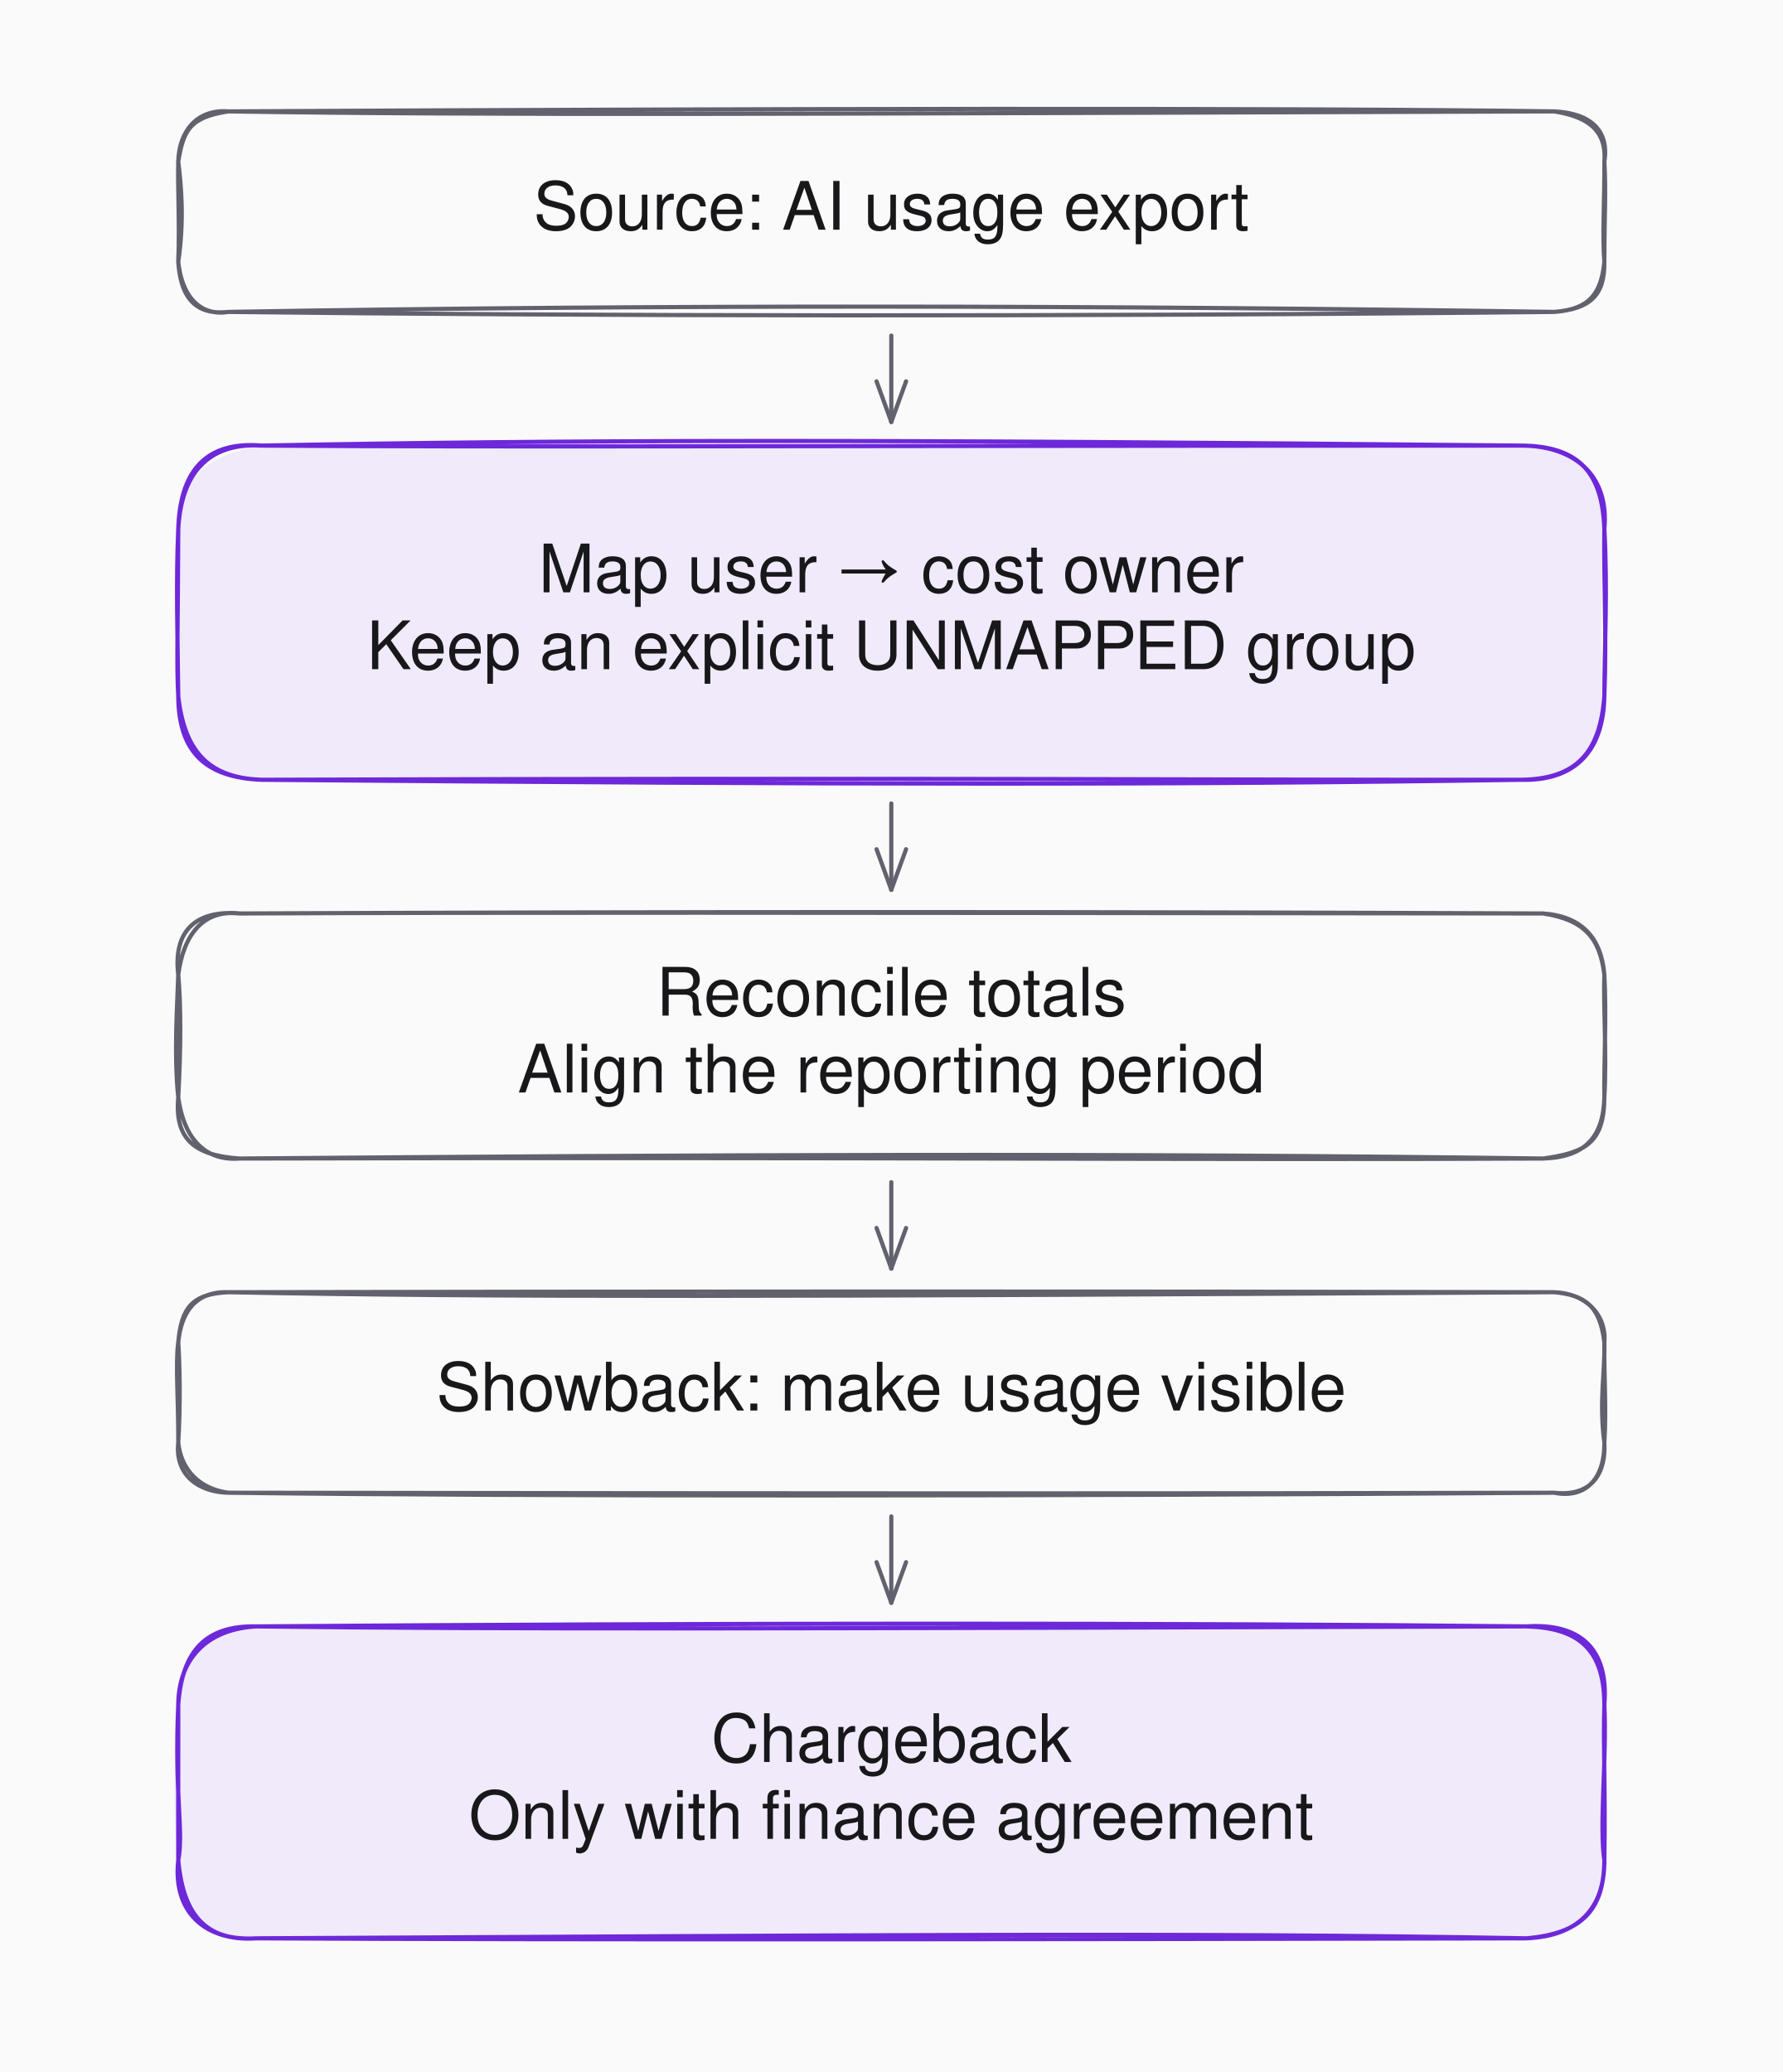
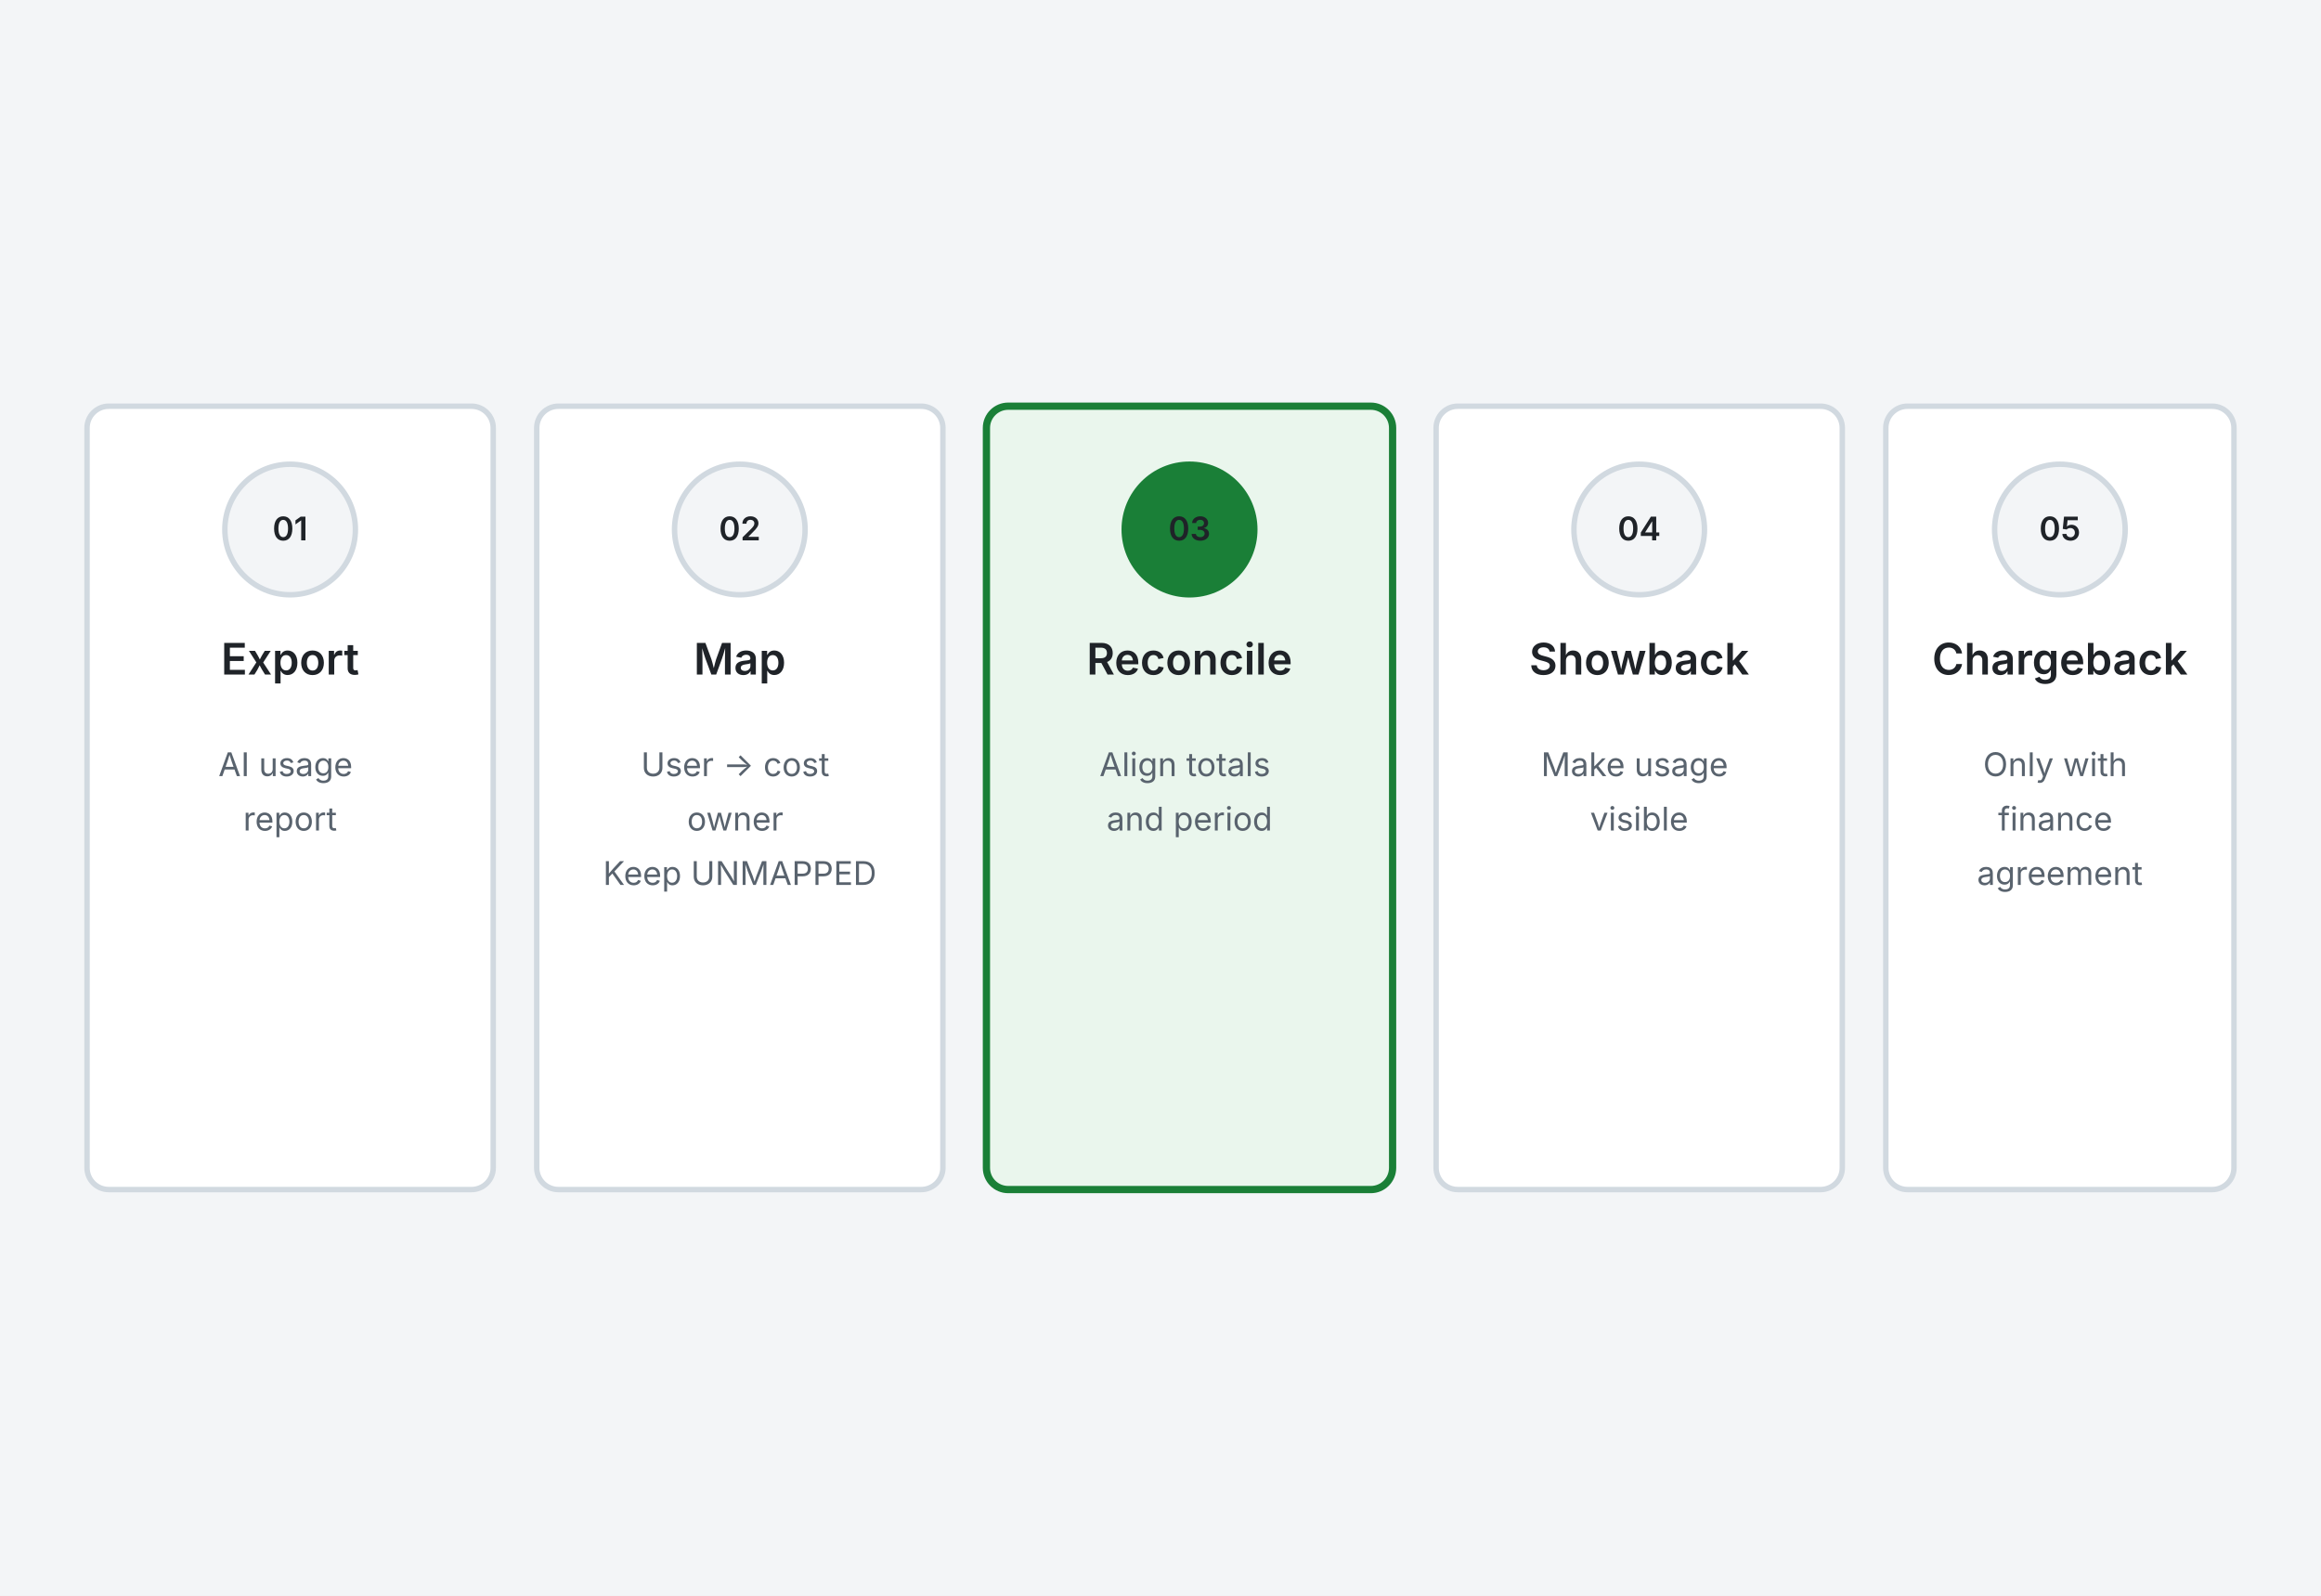
- <svg xmlns="http://www.w3.org/2000/svg" version="1.1" viewBox="0 0 640 744" width="640" height="744" role="img" aria-labelledby="attribution-pipeline-light-title attribution-pipeline-light-desc">
+ <svg xmlns="http://www.w3.org/2000/svg" viewBox="0 0 640 440" role="img" aria-labelledby="attribution-pipeline-light-title attribution-pipeline-light-desc">
  <defs>
-     <style class="style-fonts">
-       </style>
+     <marker id="attribution-pipeline-light-arrow" markerWidth="8" markerHeight="6" refX="7" refY="3" orient="auto">
+       <path d="M 0 0 L 8 3 L 0 6 Z" fill="#59636e" />
+     </marker>
  </defs>
-   <rect x="0" y="0" width="640" height="744" fill="#fafafa" />
-   <g stroke-linecap="round" transform="translate(0 0) rotate(0 320 372)">
-     <path d="M0 0 L640 0 L640 744 L0 744" stroke="none" stroke-width="0" fill="#fafafa" />
-     <path d="M0 0 C163.23 0, 326.47 0, 640 0 M0 0 C251.02 0, 502.04 0, 640 0 M640 0 C640 273.18, 640 546.37, 640 744 M640 0 C640 221.51, 640 443.03, 640 744 M640 744 C394.31 744, 148.62 744, 0 744 M640 744 C403.4 744, 166.8 744, 0 744 M0 744 C0 497.9, 0 251.81, 0 0 M0 744 C0 518.79, 0 293.58, 0 0" stroke="transparent" stroke-width="2" fill="none" />
+   <style>
+     svg { font-family: system-ui, -apple-system, "Segoe UI", sans-serif; color: #1f2328; }
+     .paper { fill: #f3f5f7; }
+     .node, .step-card { fill: #ffffff; stroke: #d1d9e0; stroke-width: 1.5; }
+     .node.focus, .step-card.focus { fill: #eaf6ed; stroke: #1a7f37; stroke-width: 2; }
+     .decision { fill: #ffffff; stroke: #1f2328; stroke-width: 1.5; }
+     .hub { fill: #eaf6ed; stroke: #1a7f37; stroke-width: 1.5; }
+     .step-number { fill: #f3f5f7; stroke: #d1d9e0; stroke-width: 1.5; }
+     .step-number.focus { fill: #1a7f37; stroke: #1a7f37; }
+     .eyebrow, .detail, .note { fill: #59636e; }
+     .node-name, .number { fill: #1f2328; }
+     .arrow { fill: none; stroke: #59636e; stroke-width: 1.5; stroke-linecap: round; stroke-linejoin: round; marker-end: url(#attribution-pipeline-light-arrow); }
+     .spoke { fill: none; stroke: #59636e; stroke-width: 1; stroke-dasharray: 4 3; }
+     .eyebrow { font-size: 8px; font-weight: 600; letter-spacing: .12em; }
+     .node-name { font-size: 12px; font-weight: 600; }
+     .detail { font-size: 9px; }
+     .arrow-label { fill: #59636e; font-size: 8px; font-weight: 600; letter-spacing: .06em; }
+     .label-mask { fill: #f3f5f7; }
+     .number { font-size: 9px; font-weight: 600; }
+     .note { font-size: 10px; }
+   </style>
+   <rect x="0" y="0" width="640" height="440" class="paper" />
+   <g>
+     <rect x="24" y="112" width="112" height="216" rx="6" class="step-card" />
+     <circle cx="80" cy="146" r="18" class="step-number" />
+     <text x="80" y="149" text-anchor="middle" class="number">
+       <tspan>01</tspan>
+     </text>
+     <text x="80" y="186" text-anchor="middle" class="node-name">
+       <tspan>Export</tspan>
+     </text>
+     <text x="80" y="214" text-anchor="middle" class="detail">
+       <tspan>AI usage</tspan>
+       <tspan x="80" dy="15">report</tspan>
+     </text>
  </g>
-   <g stroke-linecap="round">
-     <g transform="translate(320 120.5) rotate(0 0 15.5)">
-       <path d="M0 0 C0 5.17, 0 25.83, 0 31 M0 0 C0 5.17, 0 25.83, 0 31" stroke="#62626e" stroke-width="1.5" fill="none" />
-     </g>
-     <g transform="translate(320 120.5) rotate(0 0 15.5)">
-       <path d="M-5.3 16.43 C-4.24 19.36, -3.17 22.28, 0 31 M-5.3 16.43 C-3.95 20.15, -2.6 23.86, 0 31" stroke="#62626e" stroke-width="1.5" fill="none" />
-     </g>
-     <g transform="translate(320 120.5) rotate(0 0 15.5)">
-       <path d="M5.3 16.43 C4.24 19.36, 3.17 22.28, 0 31 M5.3 16.43 C3.95 20.15, 2.6 23.86, 0 31" stroke="#62626e" stroke-width="1.5" fill="none" />
-     </g>
+   <g>
+     <rect x="148" y="112" width="112" height="216" rx="6" class="step-card" />
+     <circle cx="204" cy="146" r="18" class="step-number" />
+     <text x="204" y="149" text-anchor="middle" class="number">
+       <tspan>02</tspan>
+     </text>
+     <text x="204" y="186" text-anchor="middle" class="node-name">
+       <tspan>Map</tspan>
+     </text>
+     <text x="204" y="214" text-anchor="middle" class="detail">
+       <tspan>User → cost</tspan>
+       <tspan x="204" dy="15">owner</tspan>
+       <tspan x="204" dy="15">Keep UNMAPPED</tspan>
+     </text>
  </g>
-   <mask />
-   <g stroke-linecap="round">
-     <g transform="translate(320 288.5) rotate(0 0 15.5)">
-       <path d="M0 0 C0 5.17, 0 25.83, 0 31 M0 0 C0 5.17, 0 25.83, 0 31" stroke="#62626e" stroke-width="1.5" fill="none" />
-     </g>
-     <g transform="translate(320 288.5) rotate(0 0 15.5)">
-       <path d="M-5.3 16.43 C-4.24 19.36, -3.17 22.28, 0 31 M-5.3 16.43 C-3.95 20.15, -2.6 23.86, 0 31" stroke="#62626e" stroke-width="1.5" fill="none" />
-     </g>
-     <g transform="translate(320 288.5) rotate(0 0 15.5)">
-       <path d="M5.3 16.43 C4.24 19.36, 3.17 22.28, 0 31 M5.3 16.43 C3.95 20.15, 2.6 23.86, 0 31" stroke="#62626e" stroke-width="1.5" fill="none" />
-     </g>
+   <g>
+     <rect x="272" y="112" width="112" height="216" rx="6" class="step-card focus" />
+     <circle cx="328" cy="146" r="18" class="step-number focus" />
+     <text x="328" y="149" text-anchor="middle" class="number">
+       <tspan>03</tspan>
+     </text>
+     <text x="328" y="186" text-anchor="middle" class="node-name">
+       <tspan>Reconcile</tspan>
+     </text>
+     <text x="328" y="214" text-anchor="middle" class="detail">
+       <tspan>Align totals</tspan>
+       <tspan x="328" dy="15">and period</tspan>
+     </text>
  </g>
-   <mask />
-   <g stroke-linecap="round">
-     <g transform="translate(320 424.5) rotate(0 0 15.5)">
-       <path d="M0 0 C0 5.17, 0 25.83, 0 31 M0 0 C0 5.17, 0 25.83, 0 31" stroke="#62626e" stroke-width="1.5" fill="none" />
-     </g>
-     <g transform="translate(320 424.5) rotate(0 0 15.5)">
-       <path d="M-5.3 16.43 C-4.24 19.36, -3.17 22.28, 0 31 M-5.3 16.43 C-3.95 20.15, -2.6 23.86, 0 31" stroke="#62626e" stroke-width="1.5" fill="none" />
-     </g>
-     <g transform="translate(320 424.5) rotate(0 0 15.5)">
-       <path d="M5.3 16.43 C4.24 19.36, 3.17 22.28, 0 31 M5.3 16.43 C3.95 20.15, 2.6 23.86, 0 31" stroke="#62626e" stroke-width="1.5" fill="none" />
-     </g>
+   <g>
+     <rect x="396" y="112" width="112" height="216" rx="6" class="step-card" />
+     <circle cx="452" cy="146" r="18" class="step-number" />
+     <text x="452" y="149" text-anchor="middle" class="number">
+       <tspan>04</tspan>
+     </text>
+     <text x="452" y="186" text-anchor="middle" class="node-name">
+       <tspan>Showback</tspan>
+     </text>
+     <text x="452" y="214" text-anchor="middle" class="detail">
+       <tspan>Make usage</tspan>
+       <tspan x="452" dy="15">visible</tspan>
+     </text>
  </g>
-   <mask />
-   <g stroke-linecap="round">
-     <g transform="translate(320 544.5) rotate(0 0 15.5)">
-       <path d="M0 0 C0 5.17, 0 25.83, 0 31 M0 0 C0 5.17, 0 25.83, 0 31" stroke="#62626e" stroke-width="1.5" fill="none" />
-     </g>
-     <g transform="translate(320 544.5) rotate(0 0 15.5)">
-       <path d="M-5.3 16.43 C-4.24 19.36, -3.17 22.28, 0 31 M-5.3 16.43 C-3.95 20.15, -2.6 23.86, 0 31" stroke="#62626e" stroke-width="1.5" fill="none" />
-     </g>
-     <g transform="translate(320 544.5) rotate(0 0 15.5)">
-       <path d="M5.3 16.43 C4.24 19.36, 3.17 22.28, 0 31 M5.3 16.43 C3.95 20.15, 2.6 23.86, 0 31" stroke="#62626e" stroke-width="1.5" fill="none" />
-     </g>
-   </g>
-   <mask />
-   <g stroke-linecap="round" transform="translate(64 40) rotate(0 256 36)">
-     <path d="M18 0 C160.24 2.25, 300.19 3.5, 494 0 C506.33 0.13, 514.8 8.96, 512 18 C513.91 28.8, 514.51 44.21, 512 54 C511.43 69.28, 506.17 69.68, 494 72 C351.91 69.73, 208.64 69.21, 18 72 C2.55 74.94, -1.81 66.64, 0 54 C0.55 43.4, -2.5 27.89, 0 18 C3.49 3.05, 8.45 2.97, 18 0" stroke="none" stroke-width="0" fill="#fafafa" />
-     <path d="M18 0 C112.7 1.42, 209.17 0.92, 494 0 M18 0 C208.03 -1.01, 397.79 -1.37, 494 0 M494 0 C506.97 0.61, 513.81 6.79, 512 18 M494 0 C503.97 1.62, 513 5.41, 512 18 M512 18 C512.63 29.31, 512.02 36.22, 512 54 M512 18 C512.09 31.88, 511.24 44.97, 512 54 M512 54 C512.19 66.25, 506.71 70.96, 494 72 M512 54 C510.79 67.79, 504.17 71.18, 494 72 M494 72 C330.99 69.56, 167.91 69.37, 18 72 M494 72 C318.87 73.82, 143.36 73.46, 18 72 M18 72 C7.8 73.69, 1.24 66.34, 0 54 M18 72 C4.36 73.52, 0.73 64.44, 0 54 M0 54 C2.25 38.64, 0.99 26.34, 0 18 M0 54 C0.56 40.17, -0.25 27.46, 0 18 M0 18 C0.28 7.38, 6.48 -0.88, 18 0 M0 18 C1.84 6.95, 4 2.08, 18 0" stroke="#62626e" stroke-width="1.5" fill="none" />
-   </g>
-   <g transform="translate(191.2578 62.2) rotate(0 128.7422 13.8)">
-     <text x="128.742" y="20.28" font-family="Helvetica, Arial, sans-serif" font-size="24px" fill="#18181b" text-anchor="middle" style="white-space: pre;" direction="ltr" dominant-baseline="alphabetic">Source: AI usage export</text>
-   </g>
-   <g stroke-linecap="round" transform="translate(64 160) rotate(0 256 60)">
-     <path d="M30 0 C162.02 -1.86, 296.24 0.04, 482 0 C502.15 -1.63, 508.49 7.58, 512 30 C511.11 51.36, 509.84 72.67, 512 90 C513.1 107.3, 502.5 118.97, 482 120 C325.12 118.09, 164.97 120.98, 30 120 C8.7 120.44, -1.81 109.42, 0 90 C0.87 69.77, -0.37 44.12, 0 30 C1.15 9.76, 11.67 3.35, 30 0" stroke="none" stroke-width="0" fill="#f0eafa" />
-     <path d="M30 0 C121.43 0.64, 212.8 0.05, 482 0 M30 0 C137.59 -2.06, 245.63 -2.36, 482 0 M482 0 C503.29 0.11, 511.28 10.08, 512 30 M482 0 C500.82 -0.03, 513.82 10.19, 512 30 M512 30 C513.2 51.71, 512.05 72.51, 512 90 M512 30 C511.76 49.31, 512.85 66.76, 512 90 M512 90 C511.63 110.43, 500.8 120.53, 482 120 M512 90 C510.48 110.13, 502.07 119.8, 482 120 M482 120 C380.35 120.13, 280.05 119.18, 30 120 M482 120 C361.55 121.88, 240.66 121.79, 30 120 M30 120 C9.38 119.2, 0.15 109.65, 0 90 M30 120 C11.83 119.41, 2.28 110.79, 0 90 M0 90 C-0.63 78.44, -0.13 66.08, 0 30 M0 90 C-0.23 69.54, -0.84 48.47, 0 30 M0 30 C0.59 10.95, 8.3 -1.82, 30 0 M0 30 C1.01 10.82, 10.04 -1.22, 30 0" stroke="#6d28d9" stroke-width="1.5" fill="none" />
-   </g>
-   <g transform="translate(129.9102 192.4) rotate(0 190.0898 27.6)">
-     <text x="190.09" y="20.28" font-family="Helvetica, Arial, sans-serif" font-size="24px" fill="#18181b" text-anchor="middle" style="white-space: pre;" direction="ltr" dominant-baseline="alphabetic">Map user → cost owner</text>
-     <text x="190.09" y="47.88" font-family="Helvetica, Arial, sans-serif" font-size="24px" fill="#18181b" text-anchor="middle" style="white-space: pre;" direction="ltr" dominant-baseline="alphabetic">Keep an explicit UNMAPPED group</text>
-   </g>
-   <g stroke-linecap="round" transform="translate(64 328) rotate(0 256 44)">
-     <path d="M22 0 C139.1 1.02, 257.31 0.26, 490 0 C507.44 3.11, 515.49 4.59, 512 22 C510.61 35.29, 512.5 46.33, 512 66 C514 79.67, 504.18 84.45, 490 88 C349.04 89.87, 208.92 89.34, 22 88 C9.06 89.25, 1.06 78.4, 0 66 C3.79 55.34, -2.09 50.08, 0 22 C-3.56 9.44, 9.34 2.46, 22 0" stroke="none" stroke-width="0" fill="#fafafa" />
-     <path d="M22 0 C116.99 -0.42, 211.13 -0.3, 490 0 M22 0 C178.28 -0.66, 333.95 -0.65, 490 0 M490 0 C504 1.02, 510.93 8.82, 512 22 M490 0 C504.67 2.26, 510.36 8.61, 512 22 M512 22 C511.59 33.37, 512.89 50.32, 512 66 M512 22 C512.81 37.02, 511.82 53.1, 512 66 M512 66 C511.65 80.54, 504.79 87.53, 490 88 M512 66 C511.9 82.15, 505.55 85.9, 490 88 M490 88 C369.77 88.59, 250.54 87.44, 22 88 M490 88 C338.25 85.94, 186.08 86.63, 22 88 M22 88 C5.72 86.9, -1.37 80.96, 0 66 M22 88 C8.51 89.06, 1.69 79.23, 0 66 M0 66 C-1.65 50.4, -0.27 31.8, 0 22 M0 66 C0.94 48.48, 0.99 33.12, 0 22 M0 22 C1.83 7.69, 8.98 -1.55, 22 0 M0 22 C-2.01 5.2, 7.48 -1.25, 22 0" stroke="#62626e" stroke-width="1.5" fill="none" />
-   </g>
-   <g transform="translate(185.9141 344.4) rotate(0 134.0859 27.6)">
-     <text x="134.086" y="20.28" font-family="Helvetica, Arial, sans-serif" font-size="24px" fill="#18181b" text-anchor="middle" style="white-space: pre;" direction="ltr" dominant-baseline="alphabetic">Reconcile totals</text>
-     <text x="134.086" y="47.88" font-family="Helvetica, Arial, sans-serif" font-size="24px" fill="#18181b" text-anchor="middle" style="white-space: pre;" direction="ltr" dominant-baseline="alphabetic">Align the reporting period</text>
-   </g>
-   <g stroke-linecap="round" transform="translate(64 464) rotate(0 256 36)">
-     <path d="M18 0 C195.1 3.2, 369.49 1.97, 494 0 C509.52 1.12, 508.82 4.36, 512 18 C509.97 27.65, 509.28 40.8, 512 54 C515.41 68.78, 505.4 73.27, 494 72 C343.53 70.34, 192.88 70.89, 18 72 C5.37 69.45, -0.38 64.76, 0 54 C-2.7 45.3, 3.07 33.29, 0 18 C0.51 5.89, 2.79 2.42, 18 0" stroke="none" stroke-width="0" fill="#fafafa" />
-     <path d="M18 0 C115.14 1.88, 211.17 1.6, 494 0 M18 0 C172.15 -0.27, 326.4 -0.4, 494 0 M494 0 C504.9 0.99, 510.46 4.81, 512 18 M494 0 C505.42 0.4, 512.82 8.15, 512 18 M512 18 C512.28 28.31, 510.04 39.36, 512 54 M512 18 C511.84 30.34, 512.77 41.35, 512 54 M512 54 C512.62 64.47, 507.95 73.58, 494 72 M512 54 C512.17 66.83, 505.35 74.29, 494 72 M494 72 C308.8 73.25, 125.34 73.35, 18 72 M494 72 C362.07 72.35, 230.88 72.29, 18 72 M18 72 C7.77 71.81, -1.27 66.05, 0 54 M18 72 C7.74 70.67, 0.99 63.85, 0 54 M0 54 C0.1 39.04, -1.06 25.79, 0 18 M0 54 C0.81 40.51, 0.55 26.28, 0 18 M0 18 C1.11 5.87, 4.64 0.58, 18 0 M0 18 C1.03 7.39, 6.01 -0.39, 18 0" stroke="#62626e" stroke-width="1.5" fill="none" />
-   </g>
-   <g transform="translate(155.9141 486.2) rotate(0 164.0859 13.8)">
-     <text x="164.086" y="20.28" font-family="Helvetica, Arial, sans-serif" font-size="24px" fill="#18181b" text-anchor="middle" style="white-space: pre;" direction="ltr" dominant-baseline="alphabetic">Showback: make usage visible</text>
-   </g>
-   <g stroke-linecap="round" transform="translate(64 584) rotate(0 256 56)">
-     <path d="M28 0 C194.6 -0.87, 362.94 1.74, 484 0 C506.01 -0.64, 509.71 9.52, 512 28 C512.71 45.7, 510.16 62.26, 512 84 C509.88 99.47, 502.39 114.56, 484 112 C314.35 114.13, 149.36 111.31, 28 112 C10.86 114.14, -0.38 100.22, 0 84 C-2.04 68.41, -1.64 49.01, 0 28 C-1.83 11.93, 12.54 2.8, 28 0" stroke="none" stroke-width="0" fill="#f0eafa" />
-     <path d="M28 0 C120.85 1.11, 212.45 0.78, 484 0 M28 0 C193.33 -1.27, 359.5 -1.33, 484 0 M484 0 C501.89 0.49, 511.93 7.43, 512 28 M484 0 C502.93 -1.25, 513.64 7.66, 512 28 M512 28 C512.9 47.67, 510.12 71.58, 512 84 M512 28 C511.54 43.68, 512.41 56.97, 512 84 M512 84 C512.06 101.31, 502.71 111.15, 484 112 M512 84 C511.86 101.83, 503.92 110.31, 484 112 M484 112 C362.02 109.75, 239.53 111.01, 28 112 M484 112 C313.52 112.36, 141.95 112.59, 28 112 M28 112 C8.69 113.31, 1.64 102.04, 0 84 M28 112 C9.95 113.16, -2.06 102.86, 0 84 M0 84 C2 73.53, -1.4 60.91, 0 28 M0 84 C0.02 65.24, -0.05 46, 0 28 M0 28 C1.42 8.78, 9.79 -0.36, 28 0 M0 28 C0.19 10.59, 11.39 0.91, 28 0" stroke="#6d28d9" stroke-width="1.5" fill="none" />
-   </g>
-   <g transform="translate(167.9199 612.4) rotate(0 152.0801 27.6)">
-     <text x="152.08" y="20.28" font-family="Helvetica, Arial, sans-serif" font-size="24px" fill="#18181b" text-anchor="middle" style="white-space: pre;" direction="ltr" dominant-baseline="alphabetic">Chargeback</text>
-     <text x="152.08" y="47.88" font-family="Helvetica, Arial, sans-serif" font-size="24px" fill="#18181b" text-anchor="middle" style="white-space: pre;" direction="ltr" dominant-baseline="alphabetic">Only with finance agreement</text>
+   <g>
+     <rect x="520" y="112" width="96" height="216" rx="6" class="step-card" />
+     <circle cx="568" cy="146" r="18" class="step-number" />
+     <text x="568" y="149" text-anchor="middle" class="number">
+       <tspan>05</tspan>
+     </text>
+     <text x="568" y="186" text-anchor="middle" class="node-name">
+       <tspan>Chargeback</tspan>
+     </text>
+     <text x="568" y="214" text-anchor="middle" class="detail">
+       <tspan>Only with</tspan>
+       <tspan x="568" dy="15">finance</tspan>
+       <tspan x="568" dy="15">agreement</tspan>
+     </text>
  </g>
</svg>
